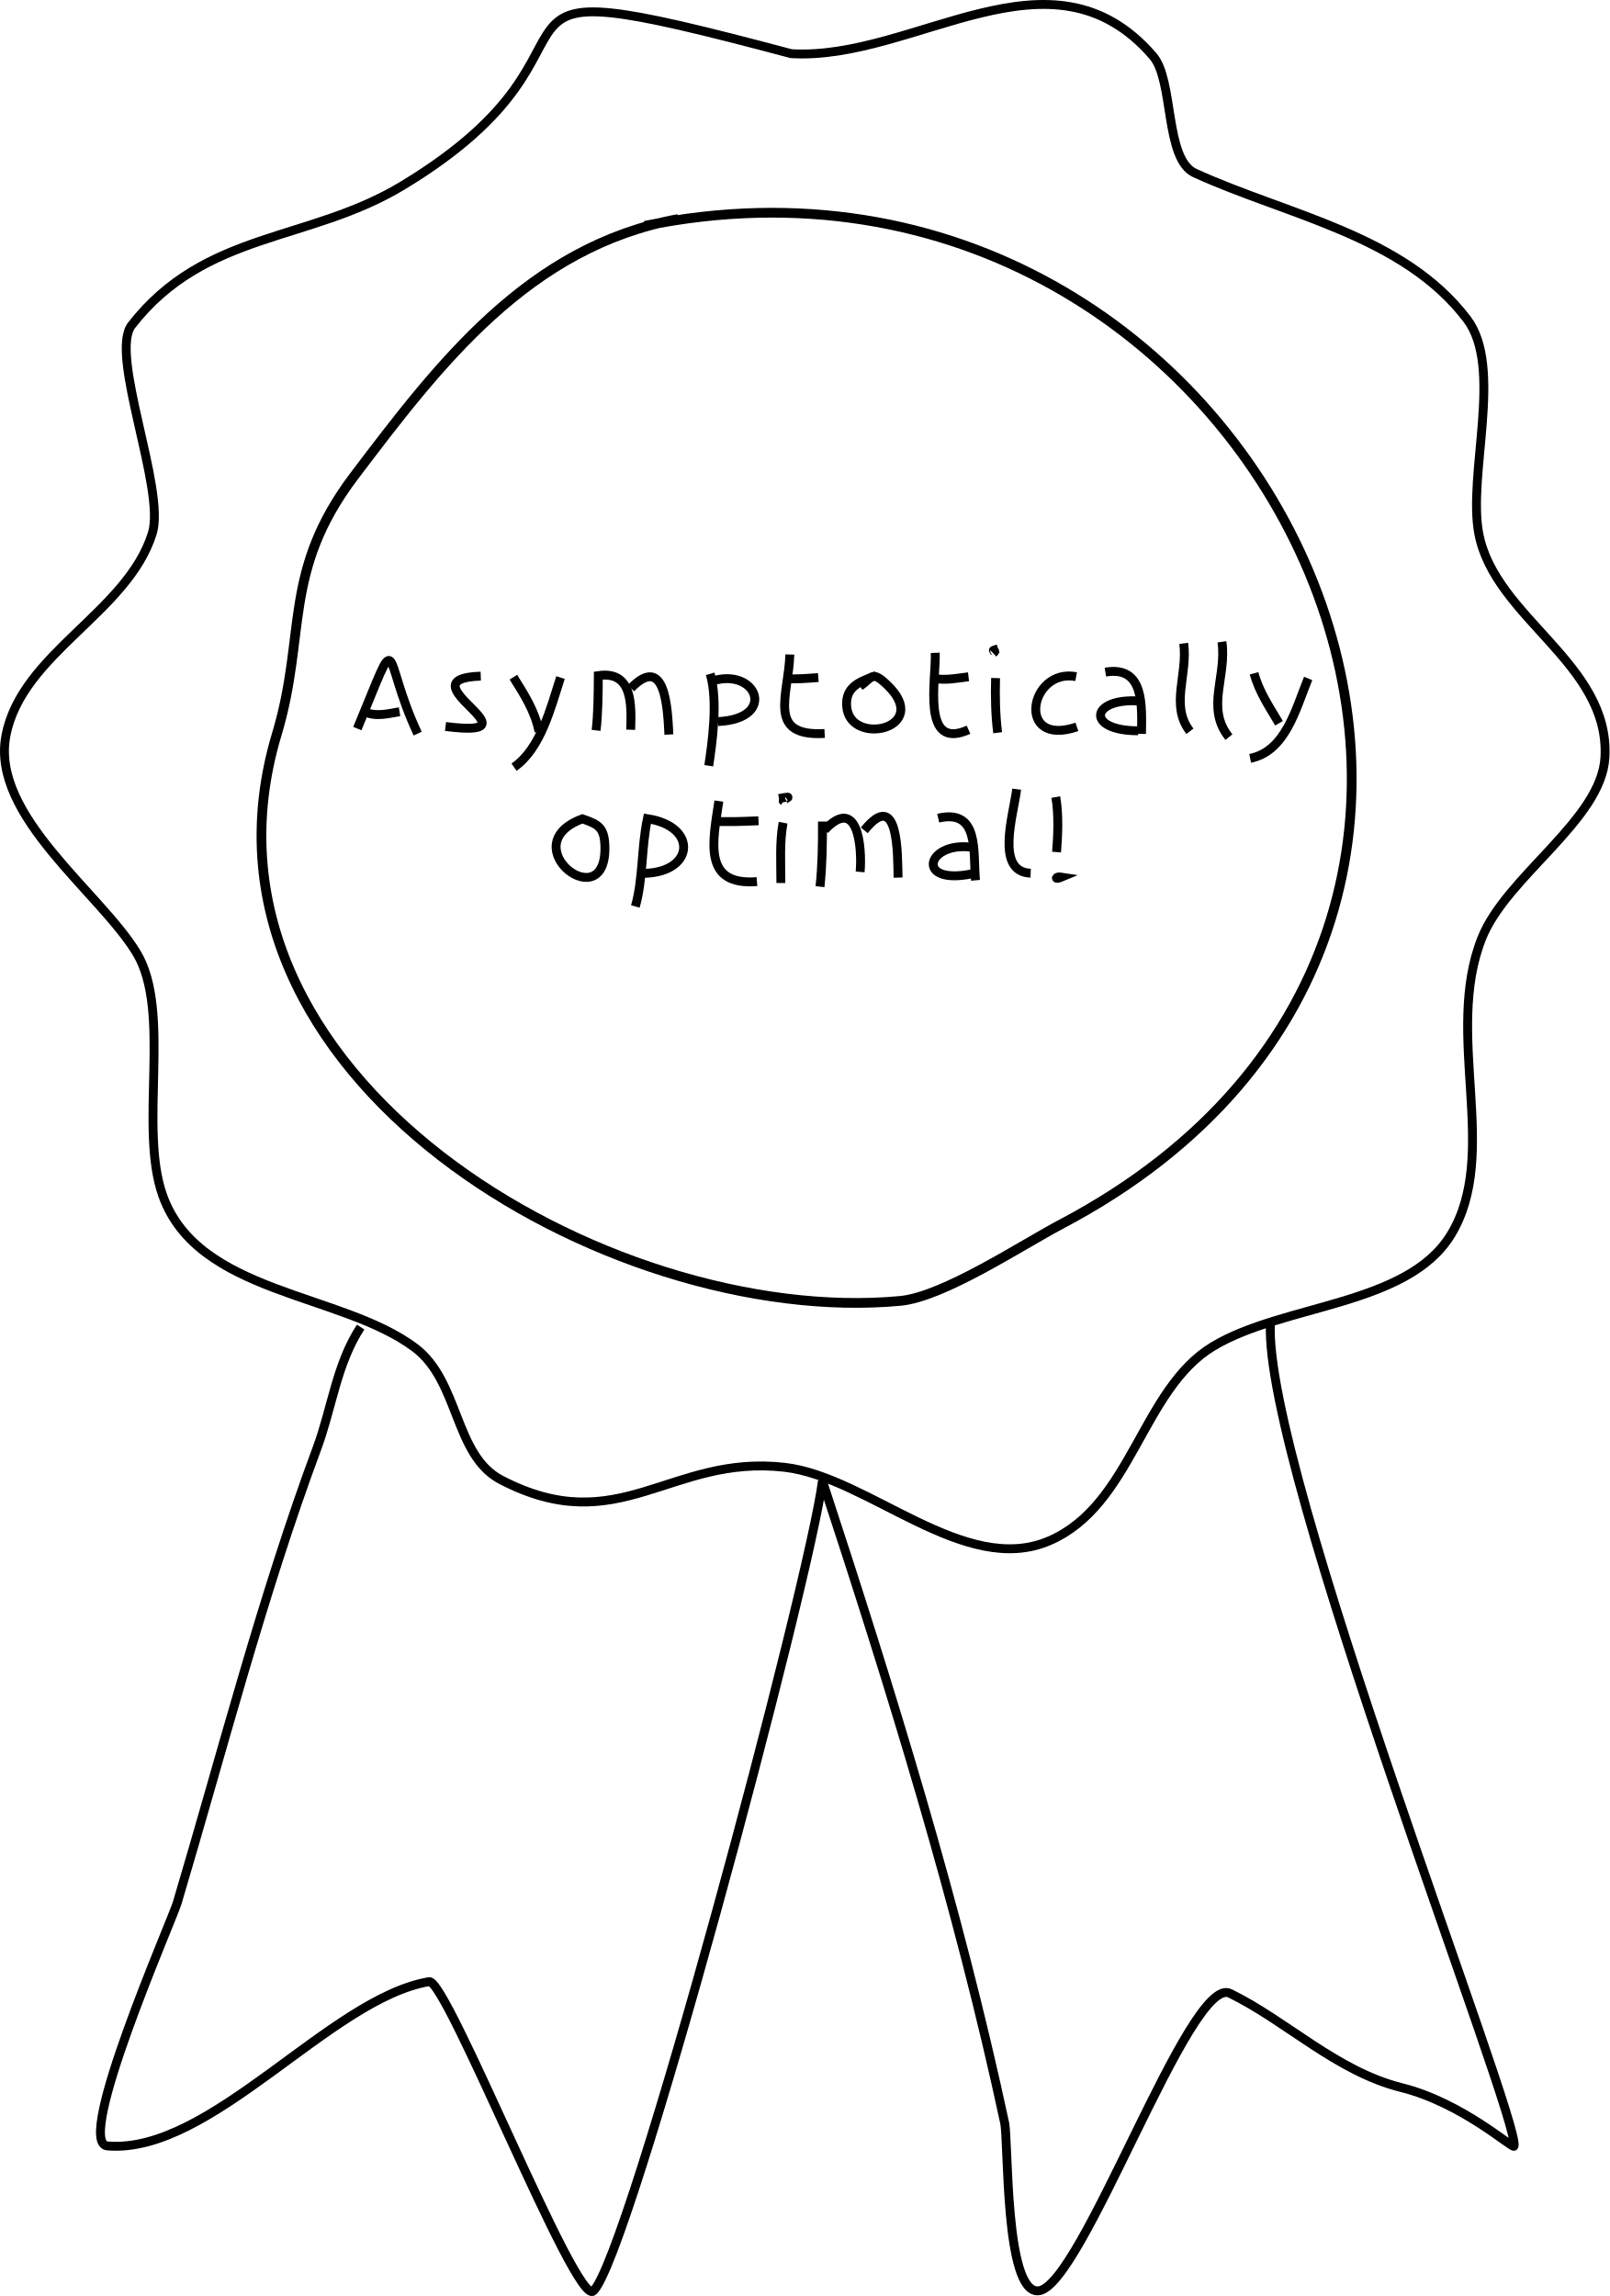
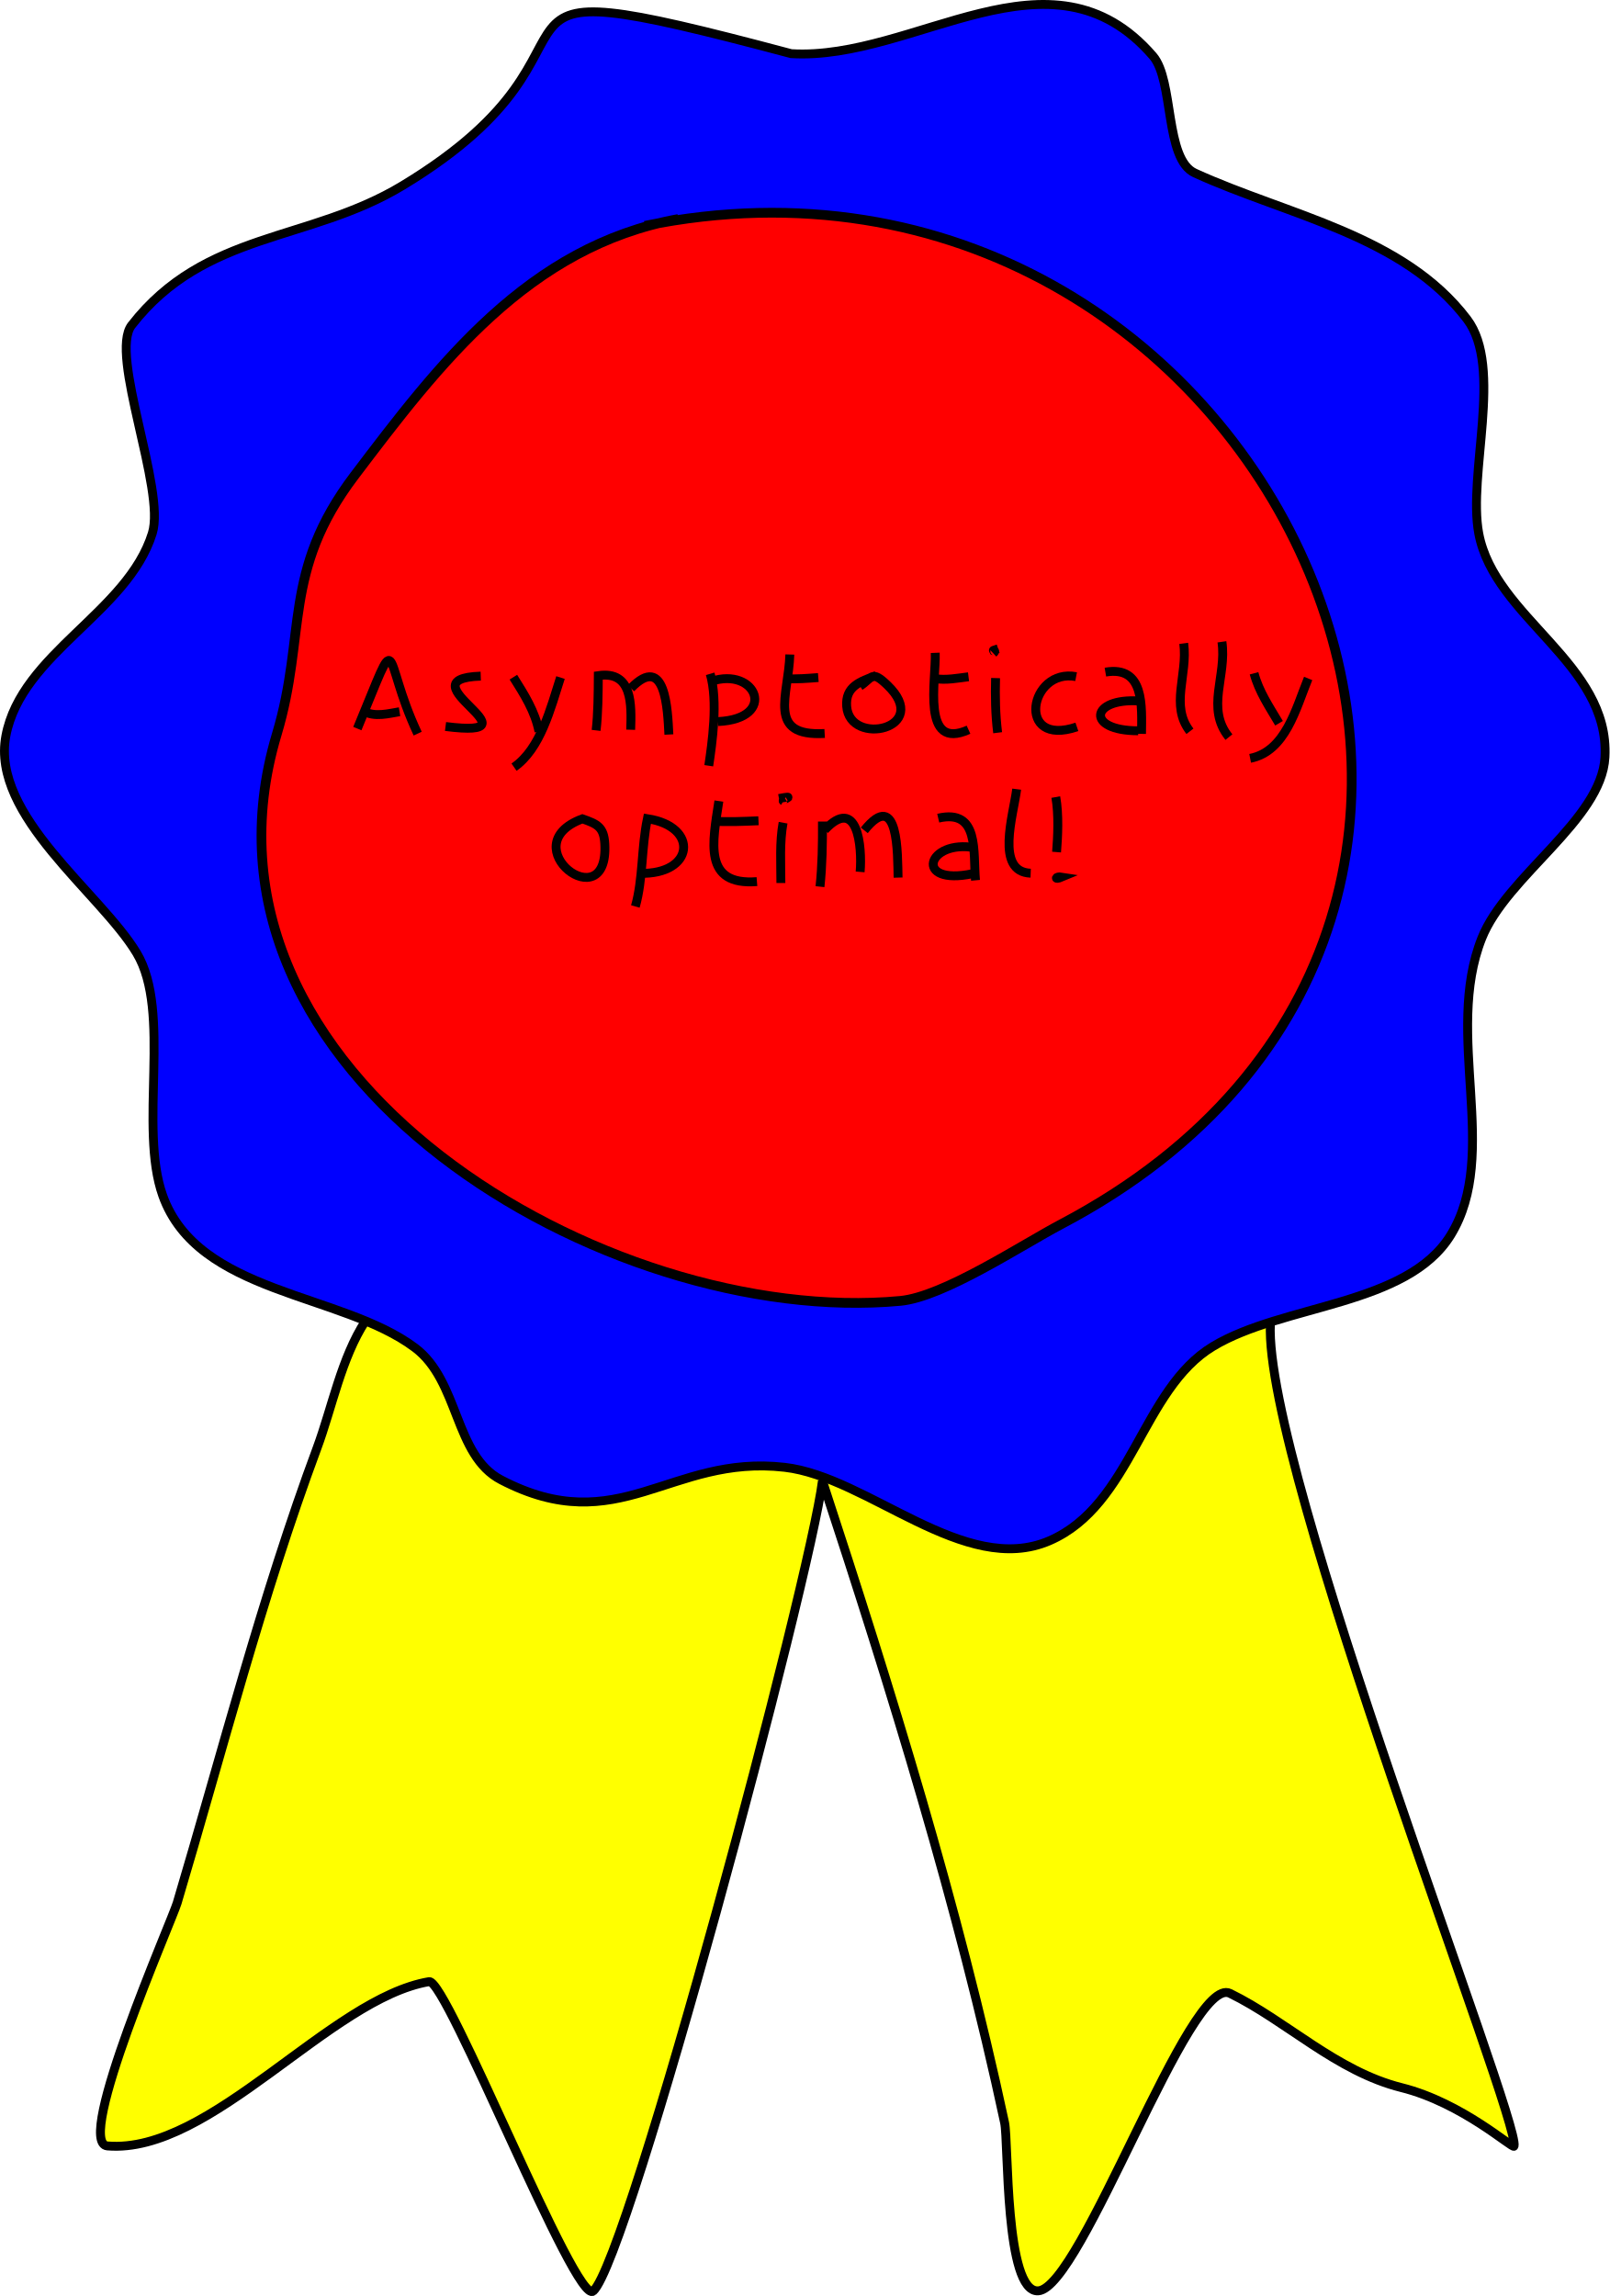
<svg xmlns="http://www.w3.org/2000/svg" width="192.705mm" height="274.896mm" viewBox="0 0 192.705 274.896" version="1.1" id="svg5">
  <defs id="defs2" />
  <g id="layer1" transform="translate(-8.08357,-9.612532)">
-     <path style="fill:none;stroke:#000000;stroke-width:1.165;stroke-linecap:butt;stroke-linejoin:miter;stroke-miterlimit:4;stroke-dasharray:none;stroke-opacity:1" d="M 89.301,35.834 C 71.337,39.102 60.611,53.244 50.522,66.561 41.811,78.059 44.814,85.546 41.222,97.517 c -12.27,40.899 39.724,71.124 74.654,67.849 5.182,-0.486 14.521,-6.684 19.288,-9.198 C 205.383,119.144 159.19,21.589 85.301,36.649" id="path1995" />
-     <path style="fill:none;stroke:#000000;stroke-width:1.065;stroke-linecap:butt;stroke-linejoin:miter;stroke-miterlimit:4;stroke-dasharray:none;stroke-opacity:1" d="m 102.805,16.037 c 14.836,0.889 31.082,-13.883 43.315,0.28 2.541,2.942 1.376,12.348 5.019,14.013 11.058,5.055 24.963,7.439 32.588,17.504 4.368,5.766 0.058,18.558 1.401,25.657 1.918,10.137 15.702,15.509 15.109,26.778 -0.396,7.514 -11.797,14.23 -14.752,21.682 -4.572,11.529 2.271,25.807 -3.72,35.542 -5.225,8.49 -20.039,8.246 -28.46,13.325 -8.529,5.144 -9.696,18.984 -19.568,23.262 -10.17,4.407 -21.717,-7.647 -31.722,-8.79 -13.715,-1.568 -19.822,8.855 -33.938,1.503 -5.615,-2.924 -4.979,-11.817 -10.319,-15.822 -8.811,-6.608 -25.964,-6.376 -30.193,-18.217 -2.916,-8.166 1.102,-22.002 -3.108,-29.02 C 20.114,116.497 6.98,107.297 8.787,97.721 10.654,87.824 23.362,82.962 26.317,73.465 27.946,68.228 21.116,52.056 23.845,48.547 32.627,37.257 45.072,38.611 56.28,31.833 85.217,14.337 59.263,4.449 102.805,16.037 Z" id="path2032" />
-     <path style="fill:none;stroke:#000000;stroke-width:1.065;stroke-linecap:butt;stroke-linejoin:miter;stroke-miterlimit:4;stroke-dasharray:none;stroke-opacity:1" d="m 51.261,168.5 c -2.887,4.419 -3.427,9.661 -5.223,14.497 -6.57,17.688 -11.359,36.384 -16.74,54.448 -0.61,2.047 -12.359,28.763 -8.357,29.096 12.406,1.034 26.668,-17.693 38.524,-19.669 2.104,-0.351 17.568,38.892 19.644,37.046 4.263,-3.789 25.965,-85.189 27.441,-96.997 8.193,24.954 16.244,50.867 21.81,76.843 0.485,2.262 0.001,20.38 4.026,20.128 5.198,-0.325 18.146,-37.963 22.957,-35.619 6.772,3.299 12.726,9.334 20.536,11.287 7.326,1.831 13.368,7.403 13.478,7.007 0.827,-2.979 -30.016,-81.293 -29.174,-98.474" id="path2067" />
+     <path style="fill:#ffff00;stroke:#000000;stroke-width:1.065;stroke-linecap:butt;stroke-linejoin:miter;stroke-miterlimit:4;stroke-dasharray:none;stroke-opacity:1" d="m 51.841,167.764 c -2.887,4.419 -4.007,10.397 -5.804,15.233 -6.57,17.688 -11.359,36.384 -16.74,54.448 -0.61,2.047 -12.359,28.763 -8.357,29.096 12.406,1.034 26.668,-17.693 38.524,-19.669 2.104,-0.351 17.568,38.892 19.644,37.046 4.263,-3.789 25.965,-85.189 27.441,-96.997 8.193,24.954 16.244,50.867 21.81,76.843 0.485,2.262 0.001,20.38 4.026,20.128 5.198,-0.325 18.146,-37.963 22.957,-35.619 6.772,3.299 12.726,9.334 20.536,11.287 7.326,1.831 13.368,7.403 13.478,7.007 0.827,-2.979 -30.016,-81.293 -29.174,-98.474" id="path2067" />
+     <path style="fill:#0000ff;stroke:#000000;stroke-width:1.065;stroke-linecap:butt;stroke-linejoin:miter;stroke-miterlimit:4;stroke-dasharray:none;stroke-opacity:1" d="m 102.805,16.037 c 14.836,0.889 31.082,-13.883 43.315,0.28 2.541,2.942 1.376,12.348 5.019,14.013 11.058,5.055 24.963,7.439 32.588,17.504 4.368,5.766 0.058,18.558 1.401,25.657 1.918,10.137 15.702,15.509 15.109,26.778 -0.396,7.514 -11.797,14.23 -14.752,21.682 -4.572,11.529 2.271,25.807 -3.72,35.542 -5.225,8.49 -20.039,8.246 -28.46,13.325 -8.529,5.144 -9.696,18.984 -19.568,23.262 -10.17,4.407 -21.717,-7.647 -31.722,-8.79 -13.715,-1.568 -19.822,8.855 -33.938,1.503 -5.615,-2.924 -4.979,-11.817 -10.319,-15.822 -8.811,-6.608 -25.964,-6.376 -30.193,-18.217 -2.916,-8.166 1.102,-22.002 -3.108,-29.02 C 20.114,116.497 6.98,107.297 8.787,97.721 10.654,87.824 23.362,82.962 26.317,73.465 27.946,68.228 21.116,52.056 23.845,48.547 32.627,37.257 45.072,38.611 56.28,31.833 85.217,14.337 59.263,4.449 102.805,16.037 Z" id="path2032" />
+     <path style="fill:#ff0000;stroke:#000000;stroke-width:1.165;stroke-linecap:butt;stroke-linejoin:miter;stroke-miterlimit:4;stroke-dasharray:none;stroke-opacity:1" d="M 89.301,35.834 C 71.337,39.102 60.611,53.244 50.522,66.561 41.811,78.059 44.814,85.546 41.222,97.517 c -12.27,40.899 39.724,71.124 74.654,67.849 5.182,-0.486 14.521,-6.684 19.288,-9.198 C 205.383,119.144 159.19,21.589 85.301,36.649" id="path1995" />
    <path style="fill:none;stroke:#000000;stroke-width:1.065;stroke-linecap:butt;stroke-linejoin:miter;stroke-miterlimit:4;stroke-dasharray:none;stroke-opacity:1" d="m 50.866,96.843 c 5.333,-12.822 2.763,-8.912 7.224,0.605" id="path2194" />
    <path style="fill:none;stroke:#000000;stroke-width:1.065;stroke-linecap:butt;stroke-linejoin:miter;stroke-miterlimit:4;stroke-dasharray:none;stroke-opacity:1" d="m 51.564,94.734 c 1.372,0.806 3.115,0.288 4.356,0.093" id="path2196" />
    <path style="fill:none;stroke:#000000;stroke-width:1.065;stroke-linecap:butt;stroke-linejoin:miter;stroke-miterlimit:4;stroke-dasharray:none;stroke-opacity:1" d="m 65.641,90.564 c -9.661,0.328 7.765,7.555 -4.217,6.03" id="path2198" />
    <path style="fill:none;stroke:#000000;stroke-width:1.065;stroke-linecap:butt;stroke-linejoin:miter;stroke-miterlimit:4;stroke-dasharray:none;stroke-opacity:1" d="m 69.547,90.688 c 1.319,2.097 2.59,4.092 3.07,6.511" id="path2200" />
    <path style="fill:none;stroke:#000000;stroke-width:1.065;stroke-linecap:butt;stroke-linejoin:miter;stroke-miterlimit:4;stroke-dasharray:none;stroke-opacity:1" d="m 75.19,90.735 c -1.176,3.643 -2.373,8.52 -5.565,10.728" id="path2202" />
    <path style="fill:none;stroke:#000000;stroke-width:1.065;stroke-linecap:butt;stroke-linejoin:miter;stroke-miterlimit:4;stroke-dasharray:none;stroke-opacity:1" d="m 79.453,97.06 c 0.231,-1.962 0.252,-4.425 0.264,-6.557 4.132,-0.618 3.968,3.529 3.876,6.48" id="path2204" />
    <path style="fill:none;stroke:#000000;stroke-width:1.065;stroke-linecap:butt;stroke-linejoin:miter;stroke-miterlimit:4;stroke-dasharray:none;stroke-opacity:1" d="m 83.624,92.006 c 4.172,-4.29 4.388,2.638 4.542,5.55" id="path2206" />
    <path style="fill:none;stroke:#000000;stroke-width:1.065;stroke-linecap:butt;stroke-linejoin:miter;stroke-miterlimit:4;stroke-dasharray:none;stroke-opacity:1" d="m 93.111,90.285 c 0.964,3.305 0.225,8.327 -0.171,11.007" id="path2208" />
    <path style="fill:none;stroke:#000000;stroke-width:1.065;stroke-linecap:butt;stroke-linejoin:miter;stroke-miterlimit:4;stroke-dasharray:none;stroke-opacity:1" d="m 93.22,91.2 c 5.41,-1.832 8.032,4.455 0.837,4.806" id="path2210" />
    <path style="fill:none;stroke:#000000;stroke-width:1.065;stroke-linecap:butt;stroke-linejoin:miter;stroke-miterlimit:4;stroke-dasharray:none;stroke-opacity:1" d="m 102.646,87.975 c -0.136,4.891 -2.838,9.855 4.17,9.456" id="path2212" />
    <path style="fill:none;stroke:#000000;stroke-width:1.065;stroke-linecap:butt;stroke-linejoin:miter;stroke-miterlimit:4;stroke-dasharray:none;stroke-opacity:1" d="m 102.149,90.874 c 1.317,0.063 2.608,-0.037 3.907,-0.14" id="path2214" />
    <path style="fill:none;stroke:#000000;stroke-width:1.065;stroke-linecap:butt;stroke-linejoin:miter;stroke-miterlimit:4;stroke-dasharray:none;stroke-opacity:1" d="m 113.001,90.487 c -1.934,0.723 -3.725,1.306 -3.55,3.69 0.357,4.883 10.303,2.67 4.868,-2.542 -1.938,-1.859 -1.778,-0.847 -3.271,0.124" id="path2216" />
    <path style="fill:none;stroke:#000000;stroke-width:1.065;stroke-linecap:butt;stroke-linejoin:miter;stroke-miterlimit:4;stroke-dasharray:none;stroke-opacity:1" d="m 120.055,87.774 c 0.126,3.248 -1.711,11.771 3.984,9.208" id="path2218" />
    <path style="fill:none;stroke:#000000;stroke-width:1.065;stroke-linecap:butt;stroke-linejoin:miter;stroke-miterlimit:4;stroke-dasharray:none;stroke-opacity:1" d="m 120.024,90.859 c 1.307,0.228 2.797,-0.066 4.015,-0.217" id="path2220" />
    <path style="fill:none;stroke:#000000;stroke-width:1.065;stroke-linecap:butt;stroke-linejoin:miter;stroke-miterlimit:4;stroke-dasharray:none;stroke-opacity:1" d="m 127.279,90.797 c -0.06,2.195 -0.021,4.37 0.248,6.542" id="path2222" />
    <path style="fill:none;stroke:#000000;stroke-width:1.065;stroke-linecap:butt;stroke-linejoin:miter;stroke-miterlimit:4;stroke-dasharray:none;stroke-opacity:1" d="m 136.922,90.626 c -5.577,-1.071 -7.293,8.524 0.093,6.015" id="path2224" />
    <path style="fill:none;stroke:#000000;stroke-width:1.065;stroke-linecap:butt;stroke-linejoin:miter;stroke-miterlimit:4;stroke-dasharray:none;stroke-opacity:1" d="m 140.426,90.084 c 4.718,-0.811 4.354,4.117 4.325,7.395" id="path2226" />
    <path style="fill:none;stroke:#000000;stroke-width:1.065;stroke-linecap:butt;stroke-linejoin:miter;stroke-miterlimit:4;stroke-dasharray:none;stroke-opacity:1" d="m 144.457,93.541 c -5.826,-0.386 -6.423,3.566 -0.109,3.566" id="path2228" />
    <path style="fill:none;stroke:#000000;stroke-width:1.065;stroke-linecap:butt;stroke-linejoin:miter;stroke-miterlimit:4;stroke-dasharray:none;stroke-opacity:1" d="m 149.805,86.642 c 0.5,3.792 -1.652,7.441 0.744,10.526" id="path2230" />
    <path style="fill:none;stroke:#000000;stroke-width:1.065;stroke-linecap:butt;stroke-linejoin:miter;stroke-miterlimit:4;stroke-dasharray:none;stroke-opacity:1" d="m 154.378,86.456 c 0.603,4.137 -1.969,7.922 0.837,11.41" id="path2232" />
    <path style="fill:none;stroke:#000000;stroke-width:1.065;stroke-linecap:butt;stroke-linejoin:miter;stroke-miterlimit:4;stroke-dasharray:none;stroke-opacity:1" d="m 158.223,90.223 c 0.592,2.21 1.852,4.047 2.992,5.984" id="path2234" />
    <path style="fill:none;stroke:#000000;stroke-width:1.065;stroke-linecap:butt;stroke-linejoin:miter;stroke-miterlimit:4;stroke-dasharray:none;stroke-opacity:1" d="m 164.703,90.843 c -1.474,3.619 -2.713,8.734 -6.945,9.565" id="path2236" />
    <path style="fill:none;stroke:#000000;stroke-width:1.065;stroke-linecap:butt;stroke-linejoin:miter;stroke-miterlimit:4;stroke-dasharray:none;stroke-opacity:1" d="m 77.81,107.648 c -8.595,3.195 3.193,12.187 2.682,2.992 -0.111,-1.998 -0.886,-2.37 -2.682,-2.992 z" id="path2242" />
    <path style="fill:none;stroke:#000000;stroke-width:1.065;stroke-linecap:butt;stroke-linejoin:miter;stroke-miterlimit:4;stroke-dasharray:none;stroke-opacity:1" d="m 84.151,118.143 c 0.929,-3.25 0.713,-7.04 1.442,-10.511 6.231,0.94 5.605,6.73 -0.915,6.542" id="path2244" />
    <path style="fill:none;stroke:#000000;stroke-width:1.065;stroke-linecap:butt;stroke-linejoin:miter;stroke-miterlimit:4;stroke-dasharray:none;stroke-opacity:1" d="m 94.15,105.524 c -0.739,4.905 -1.938,10.153 4.558,9.642" id="path2246" />
    <path style="fill:none;stroke:#000000;stroke-width:1.065;stroke-linecap:butt;stroke-linejoin:miter;stroke-miterlimit:4;stroke-dasharray:none;stroke-opacity:1" d="m 93.344,107.927 c 1.851,0.117 3.701,0.036 5.55,-0.046" id="path2248" />
    <path style="fill:none;stroke:#000000;stroke-width:1.065;stroke-linecap:butt;stroke-linejoin:miter;stroke-miterlimit:4;stroke-dasharray:none;stroke-opacity:1" d="m 101.839,108.113 c -0.432,2.361 -0.264,4.817 -0.264,7.224" id="path2250" />
    <path style="fill:none;stroke:#000000;stroke-width:1.065;stroke-linecap:butt;stroke-linejoin:miter;stroke-miterlimit:4;stroke-dasharray:none;stroke-opacity:1" d="m 106.552,107.973 c 0.016,2.61 -0.026,5.29 -0.295,7.798" id="path2252" />
    <path style="fill:none;stroke:#000000;stroke-width:1.065;stroke-linecap:butt;stroke-linejoin:miter;stroke-miterlimit:4;stroke-dasharray:none;stroke-opacity:1" d="m 106.816,108.981 c 3.964,-4.205 4.501,2.034 4.248,5.023" id="path2254" />
    <path style="fill:none;stroke:#000000;stroke-width:1.065;stroke-linecap:butt;stroke-linejoin:miter;stroke-miterlimit:4;stroke-dasharray:none;stroke-opacity:1" d="m 111.56,109.028 c 4.157,-5.181 3.974,2.998 4.046,5.658" id="path2256" />
    <path style="fill:none;stroke:#000000;stroke-width:1.065;stroke-linecap:butt;stroke-linejoin:miter;stroke-miterlimit:4;stroke-dasharray:none;stroke-opacity:1" d="m 120.412,107.57 c 4.971,-1.152 4.151,4.075 4.465,7.441" id="path2258" />
    <path style="fill:none;stroke:#000000;stroke-width:1.065;stroke-linecap:butt;stroke-linejoin:miter;stroke-miterlimit:4;stroke-dasharray:none;stroke-opacity:1" d="m 124.846,111.12 c -5.782,-1.065 -7.452,4.596 -0.326,3.1" id="path2260" />
    <path style="fill:none;stroke:#000000;stroke-width:1.065;stroke-linecap:butt;stroke-linejoin:miter;stroke-miterlimit:4;stroke-dasharray:none;stroke-opacity:1" d="m 129.806,104.098 c -0.39,3.124 -2.603,9.903 1.674,10.061" id="path2262" />
    <path style="fill:none;stroke:#000000;stroke-width:1.065;stroke-linecap:butt;stroke-linejoin:miter;stroke-miterlimit:4;stroke-dasharray:none;stroke-opacity:1" d="m 134.488,105.043 c 0.373,2.09 0.24,4.775 0.093,6.588" id="path2264" />
    <path style="fill:none;stroke:#000000;stroke-width:1.065;stroke-linecap:butt;stroke-linejoin:miter;stroke-miterlimit:4;stroke-dasharray:none;stroke-opacity:1" d="m 127.59,87.286 c -1.338,0.451 0.036,-0.034 -0.586,0.549" id="path2268" />
    <path style="fill:none;stroke:#000000;stroke-width:1.065;stroke-linecap:butt;stroke-linejoin:miter;stroke-miterlimit:4;stroke-dasharray:none;stroke-opacity:1" d="m 135.215,114.618 c -0.759,-0.125 -0.976,0.412 0,0 z" id="path2270" />
    <path style="fill:none;stroke:#000000;stroke-width:1.065;stroke-linecap:butt;stroke-linejoin:miter;stroke-miterlimit:4;stroke-dasharray:none;stroke-opacity:1" d="m 101.347,105.217 c 2.28,-0.434 0.221,0.132 0.522,0.311" id="path2272" />
  </g>
</svg>
